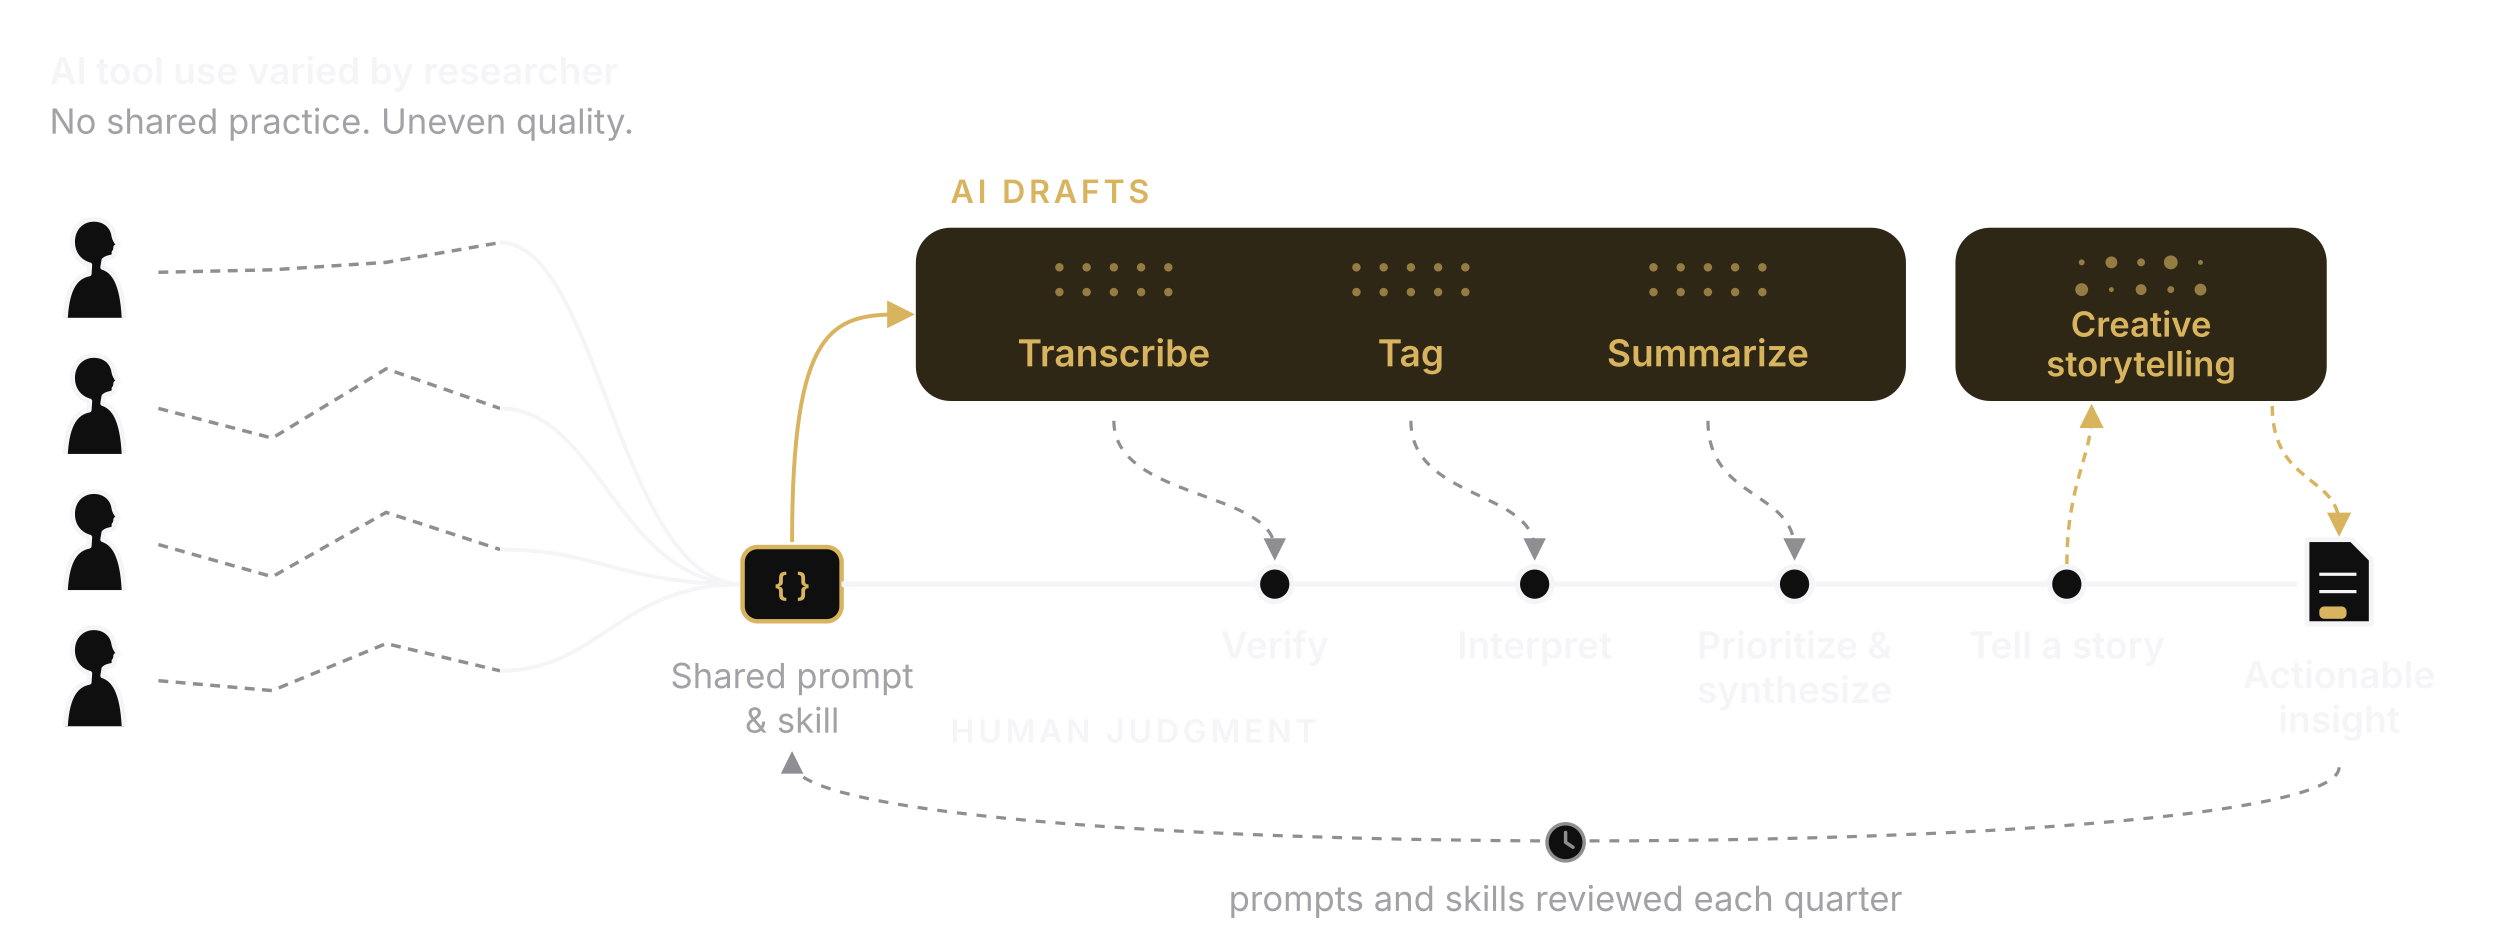
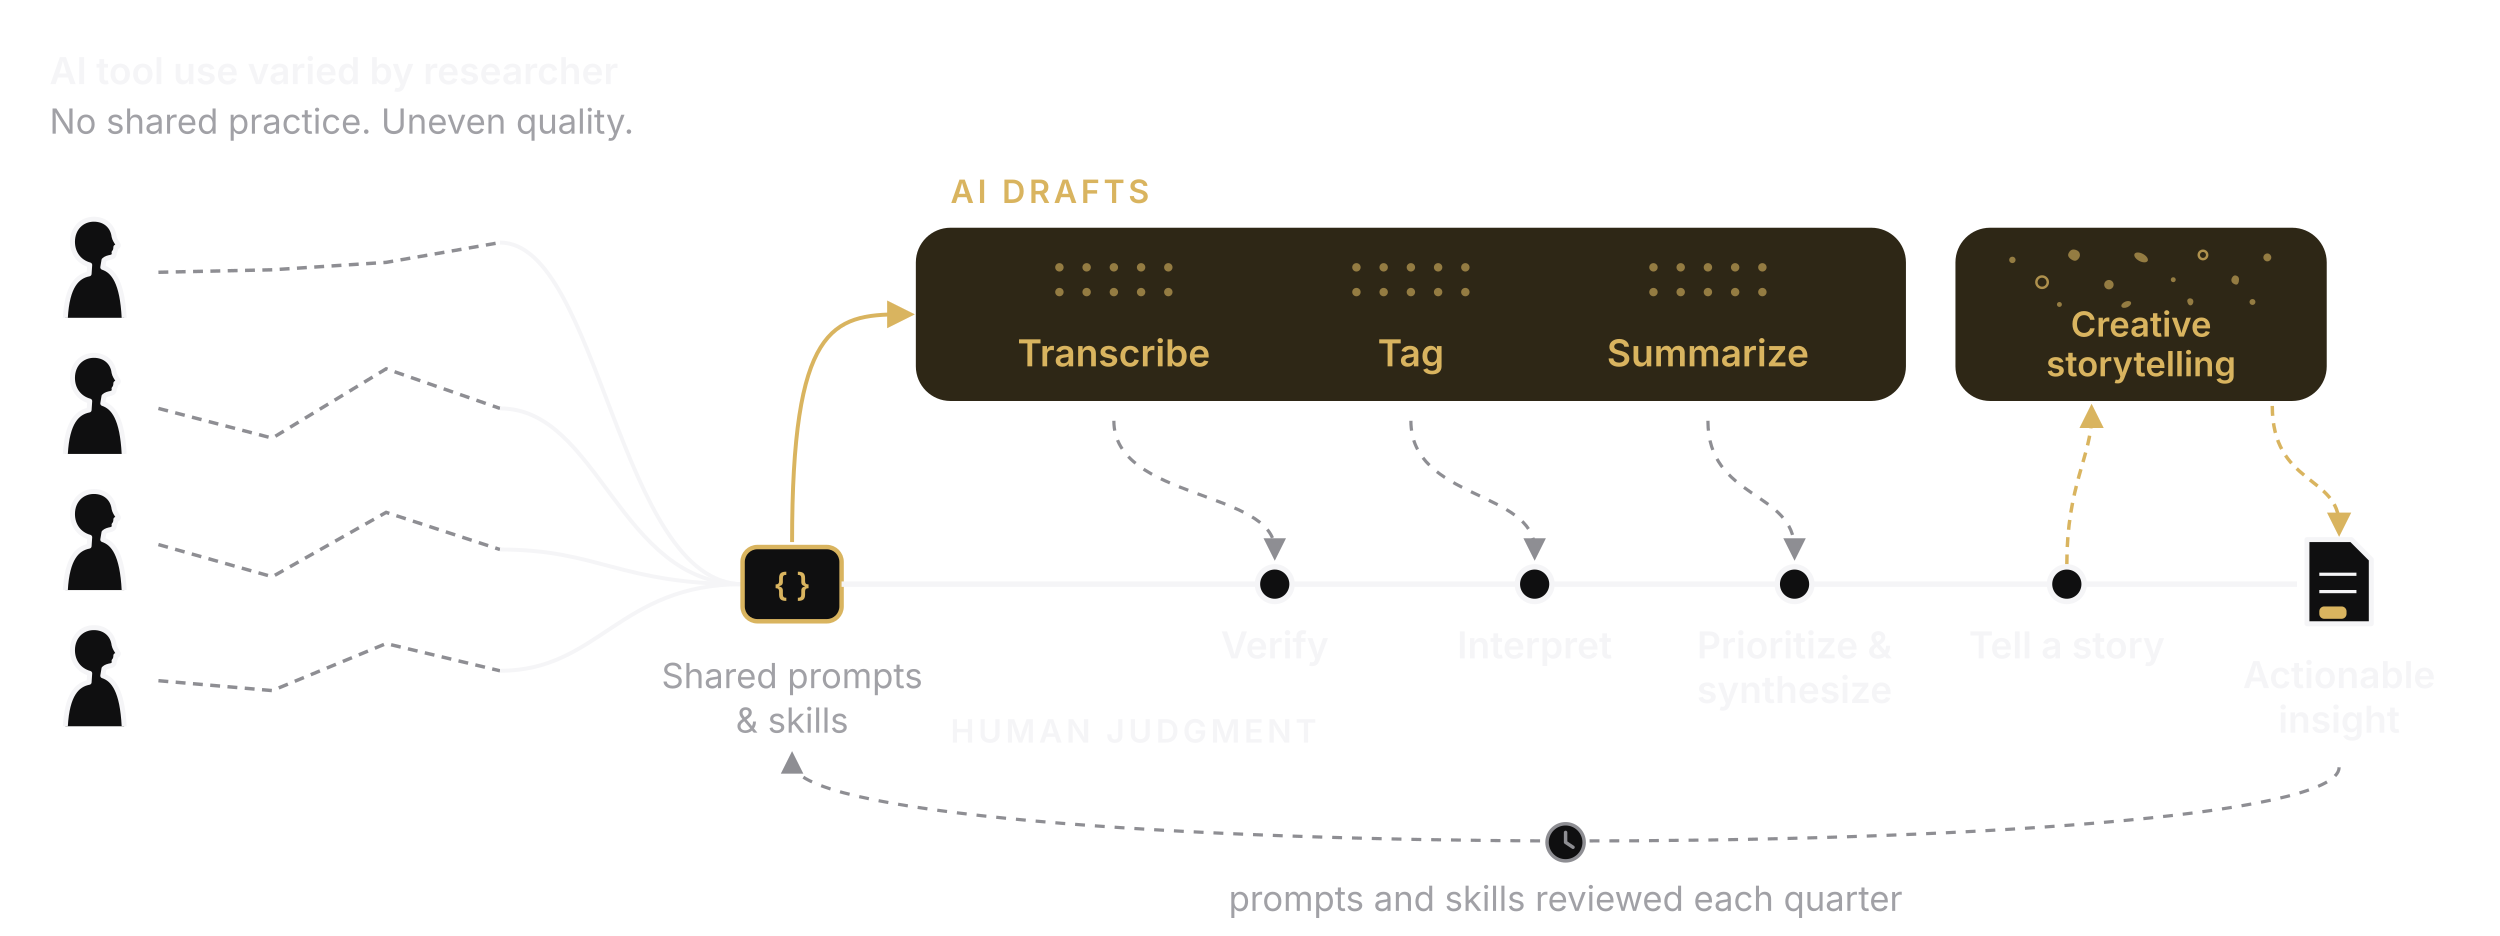
<svg xmlns="http://www.w3.org/2000/svg" viewBox="0 0 1010 378" fill="#f5f5f7" font-family="-apple-system, BlinkMacSystemFont, 'SF Pro Text', 'Helvetica Neue', Inter, Arial, sans-serif">
  <defs>
    <marker id="ar" viewBox="0 0 10 10" refX="5" refY="5" markerWidth="7" markerHeight="7" orient="auto-start-reverse">
      <path d="M0 0 L10 5 L0 10z" fill="#8e8e93" />
    </marker>
    <marker id="aa" viewBox="0 0 10 10" refX="5" refY="5" markerWidth="7" markerHeight="7" orient="auto-start-reverse">
      <path d="M0 0 L10 5 L0 10z" fill="#d9b45f" />
    </marker>
  </defs>
  <text x="20" y="34" font-size="15" font-weight="600" fill="#f5f5f7" text-anchor="start">AI tool use varied by researcher</text>
  <text x="20" y="54" font-size="14" font-weight="400" fill="#a1a1a6" text-anchor="start">No shared practice. Uneven quality.</text>
  <g>
    <g transform="translate(18 72) scale(0.12)">
      <path d="M70 470 C76 362 110 330 150 322 L152 292 C116 282 94 252 94 214 C94 168 126 138 166 138 C204 138 230 162 234 196 C236 206 242 214 248 224 C250 228 246 232 240 232 C240 240 238 246 234 250 C236 258 232 264 224 266 C214 268 206 270 200 276 L196 300 C232 312 262 350 268 470" fill="#0f0f10" stroke="#f5f5f7" stroke-width="16.7" stroke-linejoin="round" />
    </g>
    <path d="M64 110 L110 109 L156 106 L202 98" fill="none" stroke="#8e8e93" stroke-width="1.4" stroke-dasharray="4 3" />
    <path d="M202 98 C242 98, 250 236, 300 236" fill="none" stroke="#f5f5f7" stroke-width="1.6" />
    <g transform="translate(18 127) scale(0.12)">
      <path d="M70 470 C76 362 110 330 150 322 L152 292 C116 282 94 252 94 214 C94 168 126 138 166 138 C204 138 230 162 234 196 C236 206 242 214 248 224 C250 228 246 232 240 232 C240 240 238 246 234 250 C236 258 232 264 224 266 C214 268 206 270 200 276 L196 300 C232 312 262 350 268 470" fill="#0f0f10" stroke="#f5f5f7" stroke-width="16.7" stroke-linejoin="round" />
    </g>
    <path d="M64 165 L110 177 L156 149 L202 165" fill="none" stroke="#8e8e93" stroke-width="1.4" stroke-dasharray="4 3" />
    <path d="M202 165 C242 165, 250 236, 300 236" fill="none" stroke="#f5f5f7" stroke-width="1.6" />
    <g transform="translate(18 182) scale(0.12)">
      <path d="M70 470 C76 362 110 330 150 322 L152 292 C116 282 94 252 94 214 C94 168 126 138 166 138 C204 138 230 162 234 196 C236 206 242 214 248 224 C250 228 246 232 240 232 C240 240 238 246 234 250 C236 258 232 264 224 266 C214 268 206 270 200 276 L196 300 C232 312 262 350 268 470" fill="#0f0f10" stroke="#f5f5f7" stroke-width="16.7" stroke-linejoin="round" />
    </g>
    <path d="M64 220 L110 233 L156 207 L202 222" fill="none" stroke="#8e8e93" stroke-width="1.4" stroke-dasharray="4 3" />
    <path d="M202 222 C242 222, 250 236, 300 236" fill="none" stroke="#f5f5f7" stroke-width="1.6" />
    <g transform="translate(18 237) scale(0.12)">
      <path d="M70 470 C76 362 110 330 150 322 L152 292 C116 282 94 252 94 214 C94 168 126 138 166 138 C204 138 230 162 234 196 C236 206 242 214 248 224 C250 228 246 232 240 232 C240 240 238 246 234 250 C236 258 232 264 224 266 C214 268 206 270 200 276 L196 300 C232 312 262 350 268 470" fill="#0f0f10" stroke="#f5f5f7" stroke-width="16.7" stroke-linejoin="round" />
    </g>
    <path d="M64 275 L110 279 L156 260 L202 271" fill="none" stroke="#8e8e93" stroke-width="1.4" stroke-dasharray="4 3" />
    <path d="M202 271 C242 271, 250 236, 300 236" fill="none" stroke="#f5f5f7" stroke-width="1.6" />
    <rect x="300" y="221" width="40" height="30" rx="6" fill="#0f0f10" stroke="#d9b45f" stroke-width="1.8" />
    <text x="320" y="241" font-size="13" font-weight="600" fill="#d9b45f" text-anchor="middle">{ }</text>
-     <text x="320" y="278" font-size="14" font-weight="400" fill="#a1a1a6" text-anchor="middle">Shared prompt</text>
-     <text x="320" y="296" font-size="14" font-weight="400" fill="#a1a1a6" text-anchor="middle">&amp; skill</text>
+     <text x="320" y="278" font-size="14" font-weight="400" fill="#a1a1a6" text-anchor="middle">Shared prompts</text>
+     <text x="320" y="296" font-size="14" font-weight="400" fill="#a1a1a6" text-anchor="middle">&amp; skills</text>
    <rect x="370" y="92" width="400" height="70" rx="14" fill="#2e2716" />
    <text x="384" y="82" font-size="13" font-weight="600" fill="#d9b45f" text-anchor="start" letter-spacing="1.5">AI DRAFTS</text>
    <path d="M320 219 C320 132, 336 127, 364 127" fill="none" stroke="#d9b45f" stroke-width="1.6" marker-end="url(#aa)" />
    <circle cx="428" cy="108" r="1.7" fill="#d9b45f" opacity=".6">
      <animate attributeName="r" dur="18s" repeatCount="indefinite" values="1.7;1.7;2.7;1.7;1.7" keyTimes="0;0.365;0.383;0.401;1" calcMode="spline" keySplines="0 0 1 1;.4 0 .6 1;.4 0 .6 1;0 0 1 1" />
      <animate attributeName="opacity" dur="18s" repeatCount="indefinite" values=".6;.6;1;.6;.6" keyTimes="0;0.365;0.383;0.401;1" />
    </circle>
    <circle cx="428" cy="118" r="1.7" fill="#d9b45f" opacity=".6">
      <animate attributeName="r" dur="18s" repeatCount="indefinite" values="1.7;1.7;2.7;1.7;1.7" keyTimes="0;0.365;0.383;0.401;1" calcMode="spline" keySplines="0 0 1 1;.4 0 .6 1;.4 0 .6 1;0 0 1 1" />
      <animate attributeName="opacity" dur="18s" repeatCount="indefinite" values=".6;.6;1;.6;.6" keyTimes="0;0.365;0.383;0.401;1" />
    </circle>
    <circle cx="439" cy="108" r="1.7" fill="#d9b45f" opacity=".6">
      <animate attributeName="r" dur="18s" repeatCount="indefinite" values="1.7;1.7;2.7;1.7;1.7" keyTimes="0;0.369;0.388;0.406;1" calcMode="spline" keySplines="0 0 1 1;.4 0 .6 1;.4 0 .6 1;0 0 1 1" />
      <animate attributeName="opacity" dur="18s" repeatCount="indefinite" values=".6;.6;1;.6;.6" keyTimes="0;0.369;0.388;0.406;1" />
    </circle>
    <circle cx="439" cy="118" r="1.7" fill="#d9b45f" opacity=".6">
      <animate attributeName="r" dur="18s" repeatCount="indefinite" values="1.7;1.7;2.7;1.7;1.7" keyTimes="0;0.369;0.388;0.406;1" calcMode="spline" keySplines="0 0 1 1;.4 0 .6 1;.4 0 .6 1;0 0 1 1" />
      <animate attributeName="opacity" dur="18s" repeatCount="indefinite" values=".6;.6;1;.6;.6" keyTimes="0;0.369;0.388;0.406;1" />
    </circle>
    <circle cx="450" cy="108" r="1.7" fill="#d9b45f" opacity=".6">
      <animate attributeName="r" dur="18s" repeatCount="indefinite" values="1.7;1.7;2.7;1.7;1.7" keyTimes="0;0.374;0.392;0.41;1" calcMode="spline" keySplines="0 0 1 1;.4 0 .6 1;.4 0 .6 1;0 0 1 1" />
      <animate attributeName="opacity" dur="18s" repeatCount="indefinite" values=".6;.6;1;.6;.6" keyTimes="0;0.374;0.392;0.41;1" />
    </circle>
    <circle cx="450" cy="118" r="1.7" fill="#d9b45f" opacity=".6">
      <animate attributeName="r" dur="18s" repeatCount="indefinite" values="1.7;1.7;2.7;1.7;1.7" keyTimes="0;0.374;0.392;0.41;1" calcMode="spline" keySplines="0 0 1 1;.4 0 .6 1;.4 0 .6 1;0 0 1 1" />
      <animate attributeName="opacity" dur="18s" repeatCount="indefinite" values=".6;.6;1;.6;.6" keyTimes="0;0.374;0.392;0.41;1" />
    </circle>
    <circle cx="461" cy="108" r="1.7" fill="#d9b45f" opacity=".6">
      <animate attributeName="r" dur="18s" repeatCount="indefinite" values="1.7;1.7;2.7;1.7;1.7" keyTimes="0;0.379;0.397;0.414;1" calcMode="spline" keySplines="0 0 1 1;.4 0 .6 1;.4 0 .6 1;0 0 1 1" />
      <animate attributeName="opacity" dur="18s" repeatCount="indefinite" values=".6;.6;1;.6;.6" keyTimes="0;0.379;0.397;0.414;1" />
    </circle>
    <circle cx="461" cy="118" r="1.7" fill="#d9b45f" opacity=".6">
      <animate attributeName="r" dur="18s" repeatCount="indefinite" values="1.7;1.7;2.7;1.7;1.7" keyTimes="0;0.379;0.397;0.414;1" calcMode="spline" keySplines="0 0 1 1;.4 0 .6 1;.4 0 .6 1;0 0 1 1" />
      <animate attributeName="opacity" dur="18s" repeatCount="indefinite" values=".6;.6;1;.6;.6" keyTimes="0;0.379;0.397;0.414;1" />
    </circle>
    <circle cx="472" cy="108" r="1.7" fill="#d9b45f" opacity=".6">
      <animate attributeName="r" dur="18s" repeatCount="indefinite" values="1.7;1.7;2.7;1.7;1.7" keyTimes="0;0.383;0.401;0.419;1" calcMode="spline" keySplines="0 0 1 1;.4 0 .6 1;.4 0 .6 1;0 0 1 1" />
      <animate attributeName="opacity" dur="18s" repeatCount="indefinite" values=".6;.6;1;.6;.6" keyTimes="0;0.383;0.401;0.419;1" />
    </circle>
    <circle cx="472" cy="118" r="1.7" fill="#d9b45f" opacity=".6">
      <animate attributeName="r" dur="18s" repeatCount="indefinite" values="1.7;1.7;2.7;1.7;1.7" keyTimes="0;0.383;0.401;0.419;1" calcMode="spline" keySplines="0 0 1 1;.4 0 .6 1;.4 0 .6 1;0 0 1 1" />
      <animate attributeName="opacity" dur="18s" repeatCount="indefinite" values=".6;.6;1;.6;.6" keyTimes="0;0.383;0.401;0.419;1" />
    </circle>
    <text x="450" y="148" font-size="15" font-weight="600" fill="#d9b45f" text-anchor="middle">Transcribe</text>
    <circle cx="548" cy="108" r="1.7" fill="#d9b45f" opacity=".6">
      <animate attributeName="r" dur="18s" repeatCount="indefinite" values="1.7;1.7;2.7;1.7;1.7" keyTimes="0;0.388;0.406;0.423;1" calcMode="spline" keySplines="0 0 1 1;.4 0 .6 1;.4 0 .6 1;0 0 1 1" />
      <animate attributeName="opacity" dur="18s" repeatCount="indefinite" values=".6;.6;1;.6;.6" keyTimes="0;0.388;0.406;0.423;1" />
    </circle>
    <circle cx="548" cy="118" r="1.7" fill="#d9b45f" opacity=".6">
      <animate attributeName="r" dur="18s" repeatCount="indefinite" values="1.7;1.7;2.7;1.7;1.7" keyTimes="0;0.388;0.406;0.423;1" calcMode="spline" keySplines="0 0 1 1;.4 0 .6 1;.4 0 .6 1;0 0 1 1" />
      <animate attributeName="opacity" dur="18s" repeatCount="indefinite" values=".6;.6;1;.6;.6" keyTimes="0;0.388;0.406;0.423;1" />
    </circle>
    <circle cx="559" cy="108" r="1.7" fill="#d9b45f" opacity=".6">
      <animate attributeName="r" dur="18s" repeatCount="indefinite" values="1.7;1.7;2.7;1.7;1.7" keyTimes="0;0.392;0.41;0.428;1" calcMode="spline" keySplines="0 0 1 1;.4 0 .6 1;.4 0 .6 1;0 0 1 1" />
      <animate attributeName="opacity" dur="18s" repeatCount="indefinite" values=".6;.6;1;.6;.6" keyTimes="0;0.392;0.41;0.428;1" />
    </circle>
    <circle cx="559" cy="118" r="1.7" fill="#d9b45f" opacity=".6">
      <animate attributeName="r" dur="18s" repeatCount="indefinite" values="1.7;1.7;2.7;1.7;1.7" keyTimes="0;0.392;0.41;0.428;1" calcMode="spline" keySplines="0 0 1 1;.4 0 .6 1;.4 0 .6 1;0 0 1 1" />
      <animate attributeName="opacity" dur="18s" repeatCount="indefinite" values=".6;.6;1;.6;.6" keyTimes="0;0.392;0.41;0.428;1" />
    </circle>
    <circle cx="570" cy="108" r="1.7" fill="#d9b45f" opacity=".6">
      <animate attributeName="r" dur="18s" repeatCount="indefinite" values="1.7;1.7;2.7;1.7;1.7" keyTimes="0;0.397;0.414;0.432;1" calcMode="spline" keySplines="0 0 1 1;.4 0 .6 1;.4 0 .6 1;0 0 1 1" />
      <animate attributeName="opacity" dur="18s" repeatCount="indefinite" values=".6;.6;1;.6;.6" keyTimes="0;0.397;0.414;0.432;1" />
    </circle>
    <circle cx="570" cy="118" r="1.7" fill="#d9b45f" opacity=".6">
      <animate attributeName="r" dur="18s" repeatCount="indefinite" values="1.7;1.7;2.7;1.7;1.7" keyTimes="0;0.397;0.414;0.432;1" calcMode="spline" keySplines="0 0 1 1;.4 0 .6 1;.4 0 .6 1;0 0 1 1" />
      <animate attributeName="opacity" dur="18s" repeatCount="indefinite" values=".6;.6;1;.6;.6" keyTimes="0;0.397;0.414;0.432;1" />
    </circle>
    <circle cx="581" cy="108" r="1.7" fill="#d9b45f" opacity=".6">
      <animate attributeName="r" dur="18s" repeatCount="indefinite" values="1.7;1.7;2.7;1.7;1.7" keyTimes="0;0.401;0.419;0.437;1" calcMode="spline" keySplines="0 0 1 1;.4 0 .6 1;.4 0 .6 1;0 0 1 1" />
      <animate attributeName="opacity" dur="18s" repeatCount="indefinite" values=".6;.6;1;.6;.6" keyTimes="0;0.401;0.419;0.437;1" />
    </circle>
    <circle cx="581" cy="118" r="1.7" fill="#d9b45f" opacity=".6">
      <animate attributeName="r" dur="18s" repeatCount="indefinite" values="1.7;1.7;2.7;1.7;1.7" keyTimes="0;0.401;0.419;0.437;1" calcMode="spline" keySplines="0 0 1 1;.4 0 .6 1;.4 0 .6 1;0 0 1 1" />
      <animate attributeName="opacity" dur="18s" repeatCount="indefinite" values=".6;.6;1;.6;.6" keyTimes="0;0.401;0.419;0.437;1" />
    </circle>
    <circle cx="592" cy="108" r="1.7" fill="#d9b45f" opacity=".6">
      <animate attributeName="r" dur="18s" repeatCount="indefinite" values="1.7;1.7;2.7;1.7;1.7" keyTimes="0;0.406;0.423;0.442;1" calcMode="spline" keySplines="0 0 1 1;.4 0 .6 1;.4 0 .6 1;0 0 1 1" />
      <animate attributeName="opacity" dur="18s" repeatCount="indefinite" values=".6;.6;1;.6;.6" keyTimes="0;0.406;0.423;0.442;1" />
    </circle>
    <circle cx="592" cy="118" r="1.7" fill="#d9b45f" opacity=".6">
      <animate attributeName="r" dur="18s" repeatCount="indefinite" values="1.7;1.7;2.7;1.7;1.7" keyTimes="0;0.406;0.423;0.442;1" calcMode="spline" keySplines="0 0 1 1;.4 0 .6 1;.4 0 .6 1;0 0 1 1" />
      <animate attributeName="opacity" dur="18s" repeatCount="indefinite" values=".6;.6;1;.6;.6" keyTimes="0;0.406;0.423;0.442;1" />
    </circle>
    <text x="570" y="148" font-size="15" font-weight="600" fill="#d9b45f" text-anchor="middle">Tag</text>
    <circle cx="668" cy="108" r="1.7" fill="#d9b45f" opacity=".6">
      <animate attributeName="r" dur="18s" repeatCount="indefinite" values="1.7;1.7;2.7;1.7;1.7" keyTimes="0;0.41;0.428;0.446;1" calcMode="spline" keySplines="0 0 1 1;.4 0 .6 1;.4 0 .6 1;0 0 1 1" />
      <animate attributeName="opacity" dur="18s" repeatCount="indefinite" values=".6;.6;1;.6;.6" keyTimes="0;0.41;0.428;0.446;1" />
    </circle>
    <circle cx="668" cy="118" r="1.7" fill="#d9b45f" opacity=".6">
      <animate attributeName="r" dur="18s" repeatCount="indefinite" values="1.7;1.7;2.7;1.7;1.7" keyTimes="0;0.41;0.428;0.446;1" calcMode="spline" keySplines="0 0 1 1;.4 0 .6 1;.4 0 .6 1;0 0 1 1" />
      <animate attributeName="opacity" dur="18s" repeatCount="indefinite" values=".6;.6;1;.6;.6" keyTimes="0;0.41;0.428;0.446;1" />
    </circle>
    <circle cx="679" cy="108" r="1.7" fill="#d9b45f" opacity=".6">
      <animate attributeName="r" dur="18s" repeatCount="indefinite" values="1.7;1.7;2.7;1.7;1.7" keyTimes="0;0.414;0.432;0.451;1" calcMode="spline" keySplines="0 0 1 1;.4 0 .6 1;.4 0 .6 1;0 0 1 1" />
      <animate attributeName="opacity" dur="18s" repeatCount="indefinite" values=".6;.6;1;.6;.6" keyTimes="0;0.414;0.432;0.451;1" />
    </circle>
    <circle cx="679" cy="118" r="1.7" fill="#d9b45f" opacity=".6">
      <animate attributeName="r" dur="18s" repeatCount="indefinite" values="1.7;1.7;2.7;1.7;1.7" keyTimes="0;0.414;0.432;0.451;1" calcMode="spline" keySplines="0 0 1 1;.4 0 .6 1;.4 0 .6 1;0 0 1 1" />
      <animate attributeName="opacity" dur="18s" repeatCount="indefinite" values=".6;.6;1;.6;.6" keyTimes="0;0.414;0.432;0.451;1" />
    </circle>
    <circle cx="690" cy="108" r="1.7" fill="#d9b45f" opacity=".6">
      <animate attributeName="r" dur="18s" repeatCount="indefinite" values="1.7;1.7;2.7;1.7;1.7" keyTimes="0;0.419;0.437;0.455;1" calcMode="spline" keySplines="0 0 1 1;.4 0 .6 1;.4 0 .6 1;0 0 1 1" />
      <animate attributeName="opacity" dur="18s" repeatCount="indefinite" values=".6;.6;1;.6;.6" keyTimes="0;0.419;0.437;0.455;1" />
    </circle>
    <circle cx="690" cy="118" r="1.7" fill="#d9b45f" opacity=".6">
      <animate attributeName="r" dur="18s" repeatCount="indefinite" values="1.7;1.7;2.7;1.7;1.7" keyTimes="0;0.419;0.437;0.455;1" calcMode="spline" keySplines="0 0 1 1;.4 0 .6 1;.4 0 .6 1;0 0 1 1" />
      <animate attributeName="opacity" dur="18s" repeatCount="indefinite" values=".6;.6;1;.6;.6" keyTimes="0;0.419;0.437;0.455;1" />
    </circle>
    <circle cx="701" cy="108" r="1.7" fill="#d9b45f" opacity=".6">
      <animate attributeName="r" dur="18s" repeatCount="indefinite" values="1.7;1.7;2.7;1.7;1.7" keyTimes="0;0.423;0.442;0.46;1" calcMode="spline" keySplines="0 0 1 1;.4 0 .6 1;.4 0 .6 1;0 0 1 1" />
      <animate attributeName="opacity" dur="18s" repeatCount="indefinite" values=".6;.6;1;.6;.6" keyTimes="0;0.423;0.442;0.46;1" />
    </circle>
    <circle cx="701" cy="118" r="1.7" fill="#d9b45f" opacity=".6">
      <animate attributeName="r" dur="18s" repeatCount="indefinite" values="1.7;1.7;2.7;1.7;1.7" keyTimes="0;0.423;0.442;0.46;1" calcMode="spline" keySplines="0 0 1 1;.4 0 .6 1;.4 0 .6 1;0 0 1 1" />
      <animate attributeName="opacity" dur="18s" repeatCount="indefinite" values=".6;.6;1;.6;.6" keyTimes="0;0.423;0.442;0.46;1" />
    </circle>
    <circle cx="712" cy="108" r="1.7" fill="#d9b45f" opacity=".6">
      <animate attributeName="r" dur="18s" repeatCount="indefinite" values="1.7;1.7;2.7;1.7;1.7" keyTimes="0;0.428;0.446;0.464;1" calcMode="spline" keySplines="0 0 1 1;.4 0 .6 1;.4 0 .6 1;0 0 1 1" />
      <animate attributeName="opacity" dur="18s" repeatCount="indefinite" values=".6;.6;1;.6;.6" keyTimes="0;0.428;0.446;0.464;1" />
    </circle>
    <circle cx="712" cy="118" r="1.7" fill="#d9b45f" opacity=".6">
      <animate attributeName="r" dur="18s" repeatCount="indefinite" values="1.7;1.7;2.7;1.7;1.7" keyTimes="0;0.428;0.446;0.464;1" calcMode="spline" keySplines="0 0 1 1;.4 0 .6 1;.4 0 .6 1;0 0 1 1" />
      <animate attributeName="opacity" dur="18s" repeatCount="indefinite" values=".6;.6;1;.6;.6" keyTimes="0;0.428;0.446;0.464;1" />
    </circle>
    <text x="690" y="148" font-size="15" font-weight="600" fill="#d9b45f" text-anchor="middle">Summarize</text>
    <rect x="790" y="92" width="150" height="70" rx="14" fill="#2e2716" />
-     <circle cx="841.0" cy="106" r="1.2" fill="#d9b45f" opacity=".6">
-       <animate attributeName="r" dur="18s" repeatCount="indefinite" values="1.2;1.2;2.28;0.60;1.92;1.2;1.2" keyTimes="0;0.775;0.795;0.815;0.835;0.855;1" />
-     </circle>
-     <circle cx="853.0" cy="106" r="2.4" fill="#d9b45f" opacity=".6">
-       <animate attributeName="r" dur="18s" repeatCount="indefinite" values="2.4;2.4;4.56;1.20;3.84;2.4;2.4" keyTimes="0;0.775;0.795;0.815;0.835;0.855;1" />
-     </circle>
-     <circle cx="865.0" cy="106" r="1.6" fill="#d9b45f" opacity=".6">
-       <animate attributeName="r" dur="18s" repeatCount="indefinite" values="1.6;1.6;3.04;0.80;2.56;1.6;1.6" keyTimes="0;0.775;0.795;0.815;0.835;0.855;1" />
-     </circle>
-     <circle cx="877.0" cy="106" r="2.8" fill="#d9b45f" opacity=".6">
-       <animate attributeName="r" dur="18s" repeatCount="indefinite" values="2.8;2.8;5.32;1.40;4.48;2.8;2.8" keyTimes="0;0.775;0.795;0.815;0.835;0.855;1" />
-     </circle>
-     <circle cx="889.0" cy="106" r="1.0" fill="#d9b45f" opacity=".6">
-       <animate attributeName="r" dur="18s" repeatCount="indefinite" values="1.0;1.0;1.90;0.50;1.60;1.0;1.0" keyTimes="0;0.775;0.795;0.815;0.835;0.855;1" />
-     </circle>
-     <circle cx="841.0" cy="117" r="2.6" fill="#d9b45f" opacity=".6">
-       <animate attributeName="r" dur="18s" repeatCount="indefinite" values="2.6;2.6;4.94;1.30;4.16;2.6;2.6" keyTimes="0;0.775;0.795;0.815;0.835;0.855;1" />
-     </circle>
-     <circle cx="853.0" cy="117" r="1.0" fill="#d9b45f" opacity=".6">
-       <animate attributeName="r" dur="18s" repeatCount="indefinite" values="1.0;1.0;1.90;0.50;1.60;1.0;1.0" keyTimes="0;0.775;0.795;0.815;0.835;0.855;1" />
-     </circle>
-     <circle cx="865.0" cy="117" r="2.2" fill="#d9b45f" opacity=".6">
-       <animate attributeName="r" dur="18s" repeatCount="indefinite" values="2.2;2.2;4.18;1.10;3.52;2.2;2.2" keyTimes="0;0.775;0.795;0.815;0.835;0.855;1" />
-     </circle>
-     <circle cx="877.0" cy="117" r="1.4" fill="#d9b45f" opacity=".6">
-       <animate attributeName="r" dur="18s" repeatCount="indefinite" values="1.4;1.4;2.66;0.70;2.24;1.4;1.4" keyTimes="0;0.775;0.795;0.815;0.835;0.855;1" />
-     </circle>
-     <circle cx="889.0" cy="117" r="2.4" fill="#d9b45f" opacity=".6">
-       <animate attributeName="r" dur="18s" repeatCount="indefinite" values="2.4;2.4;4.56;1.20;3.84;2.4;2.4" keyTimes="0;0.775;0.795;0.815;0.835;0.855;1" />
-     </circle>
+     <g transform="translate(813.0 105)">
+       <g>
+         <circle r="1.3" fill="#d9b45f" opacity=".6" />
+         <animateTransform attributeName="transform" type="scale" dur="18s" repeatCount="indefinite" values="1;1;1.8;0.6;1.5;1;1" keyTimes="0;0.78;0.8;0.82;0.84;0.86;1" />
+       </g>
+     </g>
+     <g transform="translate(825.0 114)">
+       <g>
+         <circle r="2.3" fill="none" stroke="#d9b45f" stroke-width="1" opacity=".75" />
+         <animateTransform attributeName="transform" type="scale" dur="18s" repeatCount="indefinite" values="1;1;1.8;0.6;1.5;1;1" keyTimes="0;0.783;0.803;0.823;0.843;0.863;1" />
+       </g>
+     </g>
+     <g transform="translate(838.0 103)">
+       <g>
+         <path d="M2.24 -0.47 Q2.49 0.71 1.54 1.72 Q0.60 2.74 -0.62 2.13 Q-1.84 1.52 -2.32 0.67 Q-2.79 -0.18 -1.91 -1.36 Q-1.02 -2.54 0.48 -2.09 Q1.99 -1.64 2.24 -0.47Z" fill="#d9b45f" opacity=".6" />
+         <animateTransform attributeName="transform" type="scale" dur="18s" repeatCount="indefinite" values="1;1;1.8;0.6;1.5;1;1" keyTimes="0;0.786;0.806;0.826;0.846;0.866;1" />
+       </g>
+     </g>
+     <g transform="translate(852.0 115)">
+       <g>
+         <circle r="1.9" fill="#d9b45f" opacity=".6" />
+         <animateTransform attributeName="transform" type="scale" dur="18s" repeatCount="indefinite" values="1;1;1.8;0.6;1.5;1;1" keyTimes="0;0.789;0.809;0.829;0.849;0.869;1" />
+       </g>
+     </g>
+     <g transform="translate(865.0 104)">
+       <g>
+         <ellipse rx="3.0" ry="1.6" transform="rotate(28)" fill="#d9b45f" opacity=".6" />
+         <animateTransform attributeName="transform" type="scale" dur="18s" repeatCount="indefinite" values="1;1;1.8;0.6;1.5;1;1" keyTimes="0;0.792;0.812;0.832;0.852;0.872;1" />
+       </g>
+     </g>
+     <g transform="translate(878.0 113)">
+       <g>
+         <circle r="1.0" fill="#d9b45f" opacity=".6" />
+         <animateTransform attributeName="transform" type="scale" dur="18s" repeatCount="indefinite" values="1;1;1.8;0.6;1.5;1;1" keyTimes="0;0.795;0.815;0.835;0.855;0.875;1" />
+       </g>
+     </g>
+     <g transform="translate(890.0 103)">
+       <g>
+         <circle r="1.7" fill="none" stroke="#d9b45f" stroke-width="1" opacity=".75" />
+         <animateTransform attributeName="transform" type="scale" dur="18s" repeatCount="indefinite" values="1;1;1.8;0.6;1.5;1;1" keyTimes="0;0.798;0.818;0.838;0.858;0.878;1" />
+       </g>
+     </g>
+     <g transform="translate(903.0 113)">
+       <g>
+         <path d="M1.56 -0.19 Q1.59 0.83 1.17 1.55 Q0.75 2.27 -0.29 1.80 Q-1.34 1.33 -1.50 0.48 Q-1.66 -0.36 -1.01 -1.18 Q-0.37 -2.00 0.58 -1.61 Q1.52 -1.22 1.56 -0.19Z" fill="#d9b45f" opacity=".6" />
+         <animateTransform attributeName="transform" type="scale" dur="18s" repeatCount="indefinite" values="1;1;1.8;0.6;1.5;1;1" keyTimes="0;0.801;0.821;0.841;0.861;0.881;1" />
+       </g>
+     </g>
+     <g transform="translate(916.0 104)">
+       <g>
+         <circle r="1.6" fill="#d9b45f" opacity=".6" />
+         <animateTransform attributeName="transform" type="scale" dur="18s" repeatCount="indefinite" values="1;1;1.8;0.6;1.5;1;1" keyTimes="0;0.804;0.824;0.844;0.864;0.884;1" />
+       </g>
+     </g>
+     <g transform="translate(832.0 123)">
+       <g>
+         <circle r="1.0" fill="#d9b45f" opacity=".6" />
+         <animateTransform attributeName="transform" type="scale" dur="18s" repeatCount="indefinite" values="1;1;1.8;0.6;1.5;1;1" keyTimes="0;0.807;0.827;0.847;0.867;0.887;1" />
+       </g>
+     </g>
+     <g transform="translate(859.0 123)">
+       <g>
+         <ellipse rx="2.1" ry="1.2" transform="rotate(-24)" fill="#d9b45f" opacity=".6" />
+         <animateTransform attributeName="transform" type="scale" dur="18s" repeatCount="indefinite" values="1;1;1.8;0.6;1.5;1;1" keyTimes="0;0.81;0.83;0.85;0.87;0.89;1" />
+       </g>
+     </g>
+     <g transform="translate(885.0 122)">
+       <g>
+         <path d="M1.07 -0.54 Q1.22 0.11 0.85 0.76 Q0.48 1.42 -0.15 1.37 Q-0.78 1.33 -1.18 0.33 Q-1.58 -0.67 -1.06 -1.15 Q-0.54 -1.63 0.19 -1.41 Q0.91 -1.19 1.07 -0.54Z" fill="#d9b45f" opacity=".6" />
+         <animateTransform attributeName="transform" type="scale" dur="18s" repeatCount="indefinite" values="1;1;1.8;0.6;1.5;1;1" keyTimes="0;0.813;0.833;0.853;0.873;0.893;1" />
+       </g>
+     </g>
+     <g transform="translate(910.0 122)">
+       <g>
+         <circle r="1.2" fill="#d9b45f" opacity=".6" />
+         <animateTransform attributeName="transform" type="scale" dur="18s" repeatCount="indefinite" values="1;1;1.8;0.6;1.5;1;1" keyTimes="0;0.816;0.836;0.856;0.876;0.896;1" />
+       </g>
+     </g>
    <text x="865.0" y="136" font-size="14" font-weight="600" fill="#d9b45f" text-anchor="middle">Creative</text>
    <text x="865.0" y="152" font-size="14" font-weight="600" fill="#d9b45f" text-anchor="middle">storytelling</text>
    <path d="M835 228 C835 196, 845 184, 845 168" fill="none" stroke="#d9b45f" stroke-width="1.4" stroke-dasharray="4 3" marker-end="url(#aa)" />
    <path d="M918 164 C918 196, 945 192, 945 212" fill="none" stroke="#d9b45f" stroke-width="1.4" stroke-dasharray="4 3" marker-end="url(#aa)" />
    <line x1="340" y1="236" x2="928" y2="236" stroke="#f5f5f7" stroke-width="2.2" />
    <text x="384" y="300" font-size="13" font-weight="600" fill="#f5f5f7" text-anchor="start" letter-spacing="1.5">HUMAN JUDGMENT</text>
    <circle cx="515" cy="236" r="7" fill="#0f0f10" stroke="#f5f5f7" stroke-width="2.2" />
    <text x="515" y="266" font-size="15" font-weight="600" fill="#f5f5f7" text-anchor="middle">Verify</text>
    <circle cx="620" cy="236" r="7" fill="#0f0f10" stroke="#f5f5f7" stroke-width="2.2" />
    <text x="620" y="266" font-size="15" font-weight="600" fill="#f5f5f7" text-anchor="middle">Interpret</text>
    <circle cx="725" cy="236" r="7" fill="#0f0f10" stroke="#f5f5f7" stroke-width="2.2" />
    <text x="725" y="266" font-size="15" font-weight="600" fill="#f5f5f7" text-anchor="middle">Prioritize &amp;</text>
    <text x="725" y="284" font-size="15" font-weight="600" fill="#f5f5f7" text-anchor="middle">synthesize</text>
    <circle cx="835" cy="236" r="7" fill="#0f0f10" stroke="#f5f5f7" stroke-width="2.2" />
    <text x="835" y="266" font-size="15" font-weight="600" fill="#f5f5f7" text-anchor="middle">Tell a story</text>
    <path d="M450 170 C450 202, 515 198, 515 222" fill="none" stroke="#8e8e93" stroke-width="1.3" stroke-dasharray="4 4" marker-end="url(#ar)" />
    <path d="M570 170 C570 202, 620 198, 620 222" fill="none" stroke="#8e8e93" stroke-width="1.3" stroke-dasharray="4 4" marker-end="url(#ar)" />
    <path d="M690 170 C690 202, 725 198, 725 222" fill="none" stroke="#8e8e93" stroke-width="1.3" stroke-dasharray="4 4" marker-end="url(#ar)" />
    <g fill="#0f0f10" stroke="#f5f5f7" stroke-width="2" stroke-linejoin="round">
      <path d="M932 218 h18 l8 8 v26 h-26z" />
      <path d="M937 232 h15 M937 239 h15" stroke-width="1.3" fill="none" />
    </g>
    <rect x="937" y="245" width="11" height="5" rx="2" fill="#d9b45f" />
    <text x="945" y="278" font-size="15" font-weight="600" fill="#f5f5f7" text-anchor="middle">Actionable</text>
    <text x="945" y="296" font-size="15" font-weight="600" fill="#f5f5f7" text-anchor="middle">insight</text>
    <path d="M945 310 C945 350, 320 350, 320 308" fill="none" stroke="#8e8e93" stroke-width="1.3" stroke-dasharray="4 4" marker-end="url(#ar)" />
    <text x="632.5" y="368" font-size="14" font-weight="400" fill="#a1a1a6" text-anchor="middle">prompts and skills reviewed each quarter</text>
    <g>
      <circle cx="632.5" cy="340.3" r="7.5" fill="#0f0f10" stroke="#8e8e93" stroke-width="1.4" />
      <path d="M632.5 336.3 V340.3 L635.5 342.3" fill="none" stroke="#8e8e93" stroke-width="1.4" stroke-linecap="round" stroke-linejoin="round" />
    </g>
    <style>@media (prefers-reduced-motion: reduce){.fx{display:none}}</style>
    <circle class="fx" r="3.5" fill="#ff7a6b" opacity="0">
      <animateMotion dur="18s" repeatCount="indefinite" path="M64 110 L110 109 L156 106 L202 98 C242 98, 250 236, 300 236" keyPoints="0;0;1;1" keyTimes="0;0.01;0.22;1" calcMode="linear" />
      <animate attributeName="opacity" dur="18s" repeatCount="indefinite" values="0;0;1;1;0;0" keyTimes="0;0.01;0.015;0.215;0.22;1" />
    </circle>
    <circle class="fx" r="3.5" fill="#ff7a6b" opacity="0">
      <animateMotion dur="18s" repeatCount="indefinite" path="M64 165 L110 177 L156 149 L202 165 C242 165, 250 236, 300 236" keyPoints="0;0;1;1" keyTimes="0;0.03;0.24;1" calcMode="linear" />
      <animate attributeName="opacity" dur="18s" repeatCount="indefinite" values="0;0;1;1;0;0" keyTimes="0;0.03;0.035;0.235;0.24;1" />
    </circle>
    <circle class="fx" r="3.5" fill="#ff7a6b" opacity="0">
      <animateMotion dur="18s" repeatCount="indefinite" path="M64 220 L110 233 L156 207 L202 222 C242 222, 250 236, 300 236" keyPoints="0;0;1;1" keyTimes="0;0.05;0.26;1" calcMode="linear" />
      <animate attributeName="opacity" dur="18s" repeatCount="indefinite" values="0;0;1;1;0;0" keyTimes="0;0.05;0.055;0.255;0.26;1" />
    </circle>
    <circle class="fx" r="3.5" fill="#ff7a6b" opacity="0">
      <animateMotion dur="18s" repeatCount="indefinite" path="M64 275 L110 279 L156 260 L202 271 C242 271, 250 236, 300 236" keyPoints="0;0;1;1" keyTimes="0;0.07;0.28;1" calcMode="linear" />
      <animate attributeName="opacity" dur="18s" repeatCount="indefinite" values="0;0;1;1;0;0" keyTimes="0;0.07;0.075;0.275;0.28;1" />
    </circle>
    <rect class="fx" x="296" y="217" width="48" height="38" rx="9" fill="none" stroke="#d9b45f" stroke-width="2" opacity="0">
      <animate attributeName="opacity" dur="18s" repeatCount="indefinite" values="0;0;1;0;0" keyTimes="0;0.24;0.280;0.32;1" />
    </rect>
    <circle class="fx" r="4" fill="#d9b45f" opacity="0">
      <animateMotion dur="18s" repeatCount="indefinite" path="M320 219 C320 132, 336 127, 364 127 L450 127" keyPoints="0;0;1;1" keyTimes="0;0.27;0.37;1" calcMode="linear" />
      <animate attributeName="opacity" dur="18s" repeatCount="indefinite" values="0;0;1;1;0;0" keyTimes="0;0.27;0.275;0.365;0.37;1" />
    </circle>
    <circle class="fx" r="4" fill="#d9b45f" opacity="0">
      <animateMotion dur="18s" repeatCount="indefinite" path="M450 168 C450 202, 515 198, 515 236" keyPoints="0;0;1;1" keyTimes="0;0.44;0.55;1" calcMode="linear" />
      <animate attributeName="opacity" dur="18s" repeatCount="indefinite" values="0;0;1;1;0;0" keyTimes="0;0.44;0.445;0.545;0.55;1" />
    </circle>
    <circle class="fx" r="4" fill="#d9b45f" opacity="0">
      <animateMotion dur="18s" repeatCount="indefinite" path="M570 168 C570 202, 620 198, 620 236" keyPoints="0;0;1;1" keyTimes="0;0.44;0.55;1" calcMode="linear" />
      <animate attributeName="opacity" dur="18s" repeatCount="indefinite" values="0;0;1;1;0;0" keyTimes="0;0.44;0.445;0.545;0.55;1" />
    </circle>
    <circle class="fx" r="4" fill="#d9b45f" opacity="0">
      <animateMotion dur="18s" repeatCount="indefinite" path="M690 168 C690 202, 725 198, 725 236" keyPoints="0;0;1;1" keyTimes="0;0.44;0.55;1" calcMode="linear" />
      <animate attributeName="opacity" dur="18s" repeatCount="indefinite" values="0;0;1;1;0;0" keyTimes="0;0.44;0.445;0.545;0.55;1" />
    </circle>
    <g class="fx" opacity="0">
      <circle cx="0" cy="-17" r="3.8" fill="#f5f5f7" stroke="#0f0f10" stroke-width="1.2" />
      <path d="M-6.5 -3 Q-6.5 -12 0 -12 Q6.5 -12 6.5 -3 Z" fill="#f5f5f7" stroke="#0f0f10" stroke-width="1.2" />
      <animateMotion dur="18s" repeatCount="indefinite" path="M515 236 L835 236" keyPoints="0;0;0;0.328;0.328;0.656;0.656;1;1;1" keyTimes="0;0.56;0.585;0.613;0.638;0.667;0.692;0.72;0.745;1" calcMode="spline" keySplines="0 0 1 1;0 0 1 1;.45 0 .55 1;0 0 1 1;.45 0 .55 1;0 0 1 1;.45 0 .55 1;0 0 1 1;0 0 1 1" />
      <animate attributeName="opacity" dur="18s" repeatCount="indefinite" values="0;0;1;1;0;0" keyTimes="0;0.56;0.565;0.750;0.770;1" />
    </g>
    <circle class="fx" cx="515" cy="236" r="7" fill="#d9b45f" opacity="0">
      <animate attributeName="opacity" dur="18s" repeatCount="indefinite" values="0;0;1;0;0" keyTimes="0;0.552;0.581;0.61;1" />
    </circle>
    <g class="fx" transform="translate(515 203)">
      <g opacity="0">
        <g>
          <ellipse cx="-3.6" cy="0" rx="2.9" ry="2.1" fill="#0f0f10" stroke="#f5f5f7" stroke-width="1" />
          <ellipse cx="3.6" cy="0" rx="2.9" ry="2.1" fill="#0f0f10" stroke="#f5f5f7" stroke-width="1" />
          <circle cx="-3.1" cy="0.2" r="1.1" fill="#f5f5f7" />
          <circle cx="4.1" cy="0.2" r="1.1" fill="#f5f5f7" />
          <animateTransform attributeName="transform" type="translate" dur="18s" repeatCount="indefinite" values="0 4;0 4;0 0;0 0;0 -1;0 -1" keyTimes="0;0.562;0.568;0.581;0.587;1" />
        </g>
        <animate attributeName="opacity" dur="18s" repeatCount="indefinite" values="0;0;1;1;0;0" keyTimes="0;0.562;0.568;0.581;0.587;1" />
      </g>
    </g>
    <circle class="fx" cx="620" cy="236" r="7" fill="#d9b45f" opacity="0">
      <animate attributeName="opacity" dur="18s" repeatCount="indefinite" values="0;0;1;0;0" keyTimes="0;0.605;0.634;0.663;1" />
    </circle>
    <g class="fx" transform="translate(620 203)">
      <g opacity="0">
        <g>
          <ellipse cx="-3.6" cy="0" rx="2.9" ry="2.1" fill="#0f0f10" stroke="#f5f5f7" stroke-width="1" />
          <ellipse cx="3.6" cy="0" rx="2.9" ry="2.1" fill="#0f0f10" stroke="#f5f5f7" stroke-width="1" />
          <circle cx="-3.1" cy="0.2" r="1.1" fill="#f5f5f7" />
          <circle cx="4.1" cy="0.2" r="1.1" fill="#f5f5f7" />
          <animateTransform attributeName="transform" type="translate" dur="18s" repeatCount="indefinite" values="0 4;0 4;0 0;0 0;0 -1;0 -1" keyTimes="0;0.615;0.621;0.634;0.64;1" />
        </g>
        <animate attributeName="opacity" dur="18s" repeatCount="indefinite" values="0;0;1;1;0;0" keyTimes="0;0.615;0.621;0.634;0.64;1" />
      </g>
    </g>
    <circle class="fx" cx="725" cy="236" r="7" fill="#d9b45f" opacity="0">
      <animate attributeName="opacity" dur="18s" repeatCount="indefinite" values="0;0;1;0;0" keyTimes="0;0.659;0.688;0.717;1" />
    </circle>
    <g class="fx" transform="translate(725 203)">
      <g opacity="0">
        <g>
          <ellipse cx="-3.6" cy="0" rx="2.9" ry="2.1" fill="#0f0f10" stroke="#f5f5f7" stroke-width="1" />
          <ellipse cx="3.6" cy="0" rx="2.9" ry="2.1" fill="#0f0f10" stroke="#f5f5f7" stroke-width="1" />
          <circle cx="-3.1" cy="0.2" r="1.1" fill="#f5f5f7" />
          <circle cx="4.1" cy="0.2" r="1.1" fill="#f5f5f7" />
          <animateTransform attributeName="transform" type="translate" dur="18s" repeatCount="indefinite" values="0 4;0 4;0 0;0 0;0 -1;0 -1" keyTimes="0;0.669;0.675;0.688;0.694;1" />
        </g>
        <animate attributeName="opacity" dur="18s" repeatCount="indefinite" values="0;0;1;1;0;0" keyTimes="0;0.669;0.675;0.688;0.694;1" />
      </g>
    </g>
    <circle class="fx" cx="835" cy="236" r="7" fill="#d9b45f" opacity="0">
      <animate attributeName="opacity" dur="18s" repeatCount="indefinite" values="0;0;1;0;0" keyTimes="0;0.712;0.741;0.77;1" />
    </circle>
    <g class="fx" transform="translate(835 203)">
      <g opacity="0">
        <g>
          <ellipse cx="-3.6" cy="0" rx="2.9" ry="2.1" fill="#0f0f10" stroke="#f5f5f7" stroke-width="1" />
          <ellipse cx="3.6" cy="0" rx="2.9" ry="2.1" fill="#0f0f10" stroke="#f5f5f7" stroke-width="1" />
          <circle cx="-3.1" cy="0.2" r="1.1" fill="#f5f5f7" />
          <circle cx="4.1" cy="0.2" r="1.1" fill="#f5f5f7" />
          <animateTransform attributeName="transform" type="translate" dur="18s" repeatCount="indefinite" values="0 4;0 4;0 0;0 0;0 -1;0 -1" keyTimes="0;0.722;0.728;0.741;0.747;1" />
        </g>
        <animate attributeName="opacity" dur="18s" repeatCount="indefinite" values="0;0;1;1;0;0" keyTimes="0;0.722;0.728;0.741;0.747;1" />
      </g>
    </g>
    <circle class="fx" r="4" fill="#d9b45f" opacity="0">
      <animateMotion dur="18s" repeatCount="indefinite" path="M835 228 C835 196, 845 184, 845 168" keyPoints="0;0;1;1" keyTimes="0;0.745;0.78;1" calcMode="linear" />
      <animate attributeName="opacity" dur="18s" repeatCount="indefinite" values="0;0;1;1;0;0" keyTimes="0;0.745;0.750;0.775;0.78;1" />
    </circle>
    <circle class="fx" r="4" fill="#d9b45f" opacity="0">
      <animateMotion dur="18s" repeatCount="indefinite" path="M918 164 C918 196, 945 192, 945 212" keyPoints="0;0;1;1" keyTimes="0;0.785;0.815;1" calcMode="linear" />
      <animate attributeName="opacity" dur="18s" repeatCount="indefinite" values="0;0;1;1;0;0" keyTimes="0;0.785;0.790;0.810;0.815;1" />
    </circle>
    <g class="fx" transform="translate(965 214)">
      <g opacity="0">
        <path d="M0 -7 Q0.98 -0.98 7 0 Q0.98 0.98 0 7 Q-0.98 0.98 -7 0 Q-0.98 -0.98 0 -7 Z" fill="#d9b45f" />
        <animate attributeName="opacity" dur="18s" repeatCount="indefinite" values="0;0;1;0;0" keyTimes="0;0.815;0.867;0.92;1" />
        <animateTransform attributeName="transform" type="scale" dur="18s" repeatCount="indefinite" values="0.2;0.2;1.1;0.6;0.2" keyTimes="0;0.815;0.867;0.92;1" />
      </g>
    </g>
    <g class="fx" transform="translate(974 228)">
      <g opacity="0">
        <path d="M0 -4 Q0.56 -0.56 4 0 Q0.56 0.56 0 4 Q-0.56 0.56 -4 0 Q-0.56 -0.56 0 -4 Z" fill="#d9b45f" />
        <animate attributeName="opacity" dur="18s" repeatCount="indefinite" values="0;0;1;0;0" keyTimes="0;0.83;0.880;0.93;1" />
        <animateTransform attributeName="transform" type="scale" dur="18s" repeatCount="indefinite" values="0.2;0.2;1.1;0.6;0.2" keyTimes="0;0.83;0.880;0.93;1" />
      </g>
    </g>
    <g class="fx" transform="translate(924 210)">
      <g opacity="0">
        <path d="M0 -3.5 Q0.49 -0.49 3.5 0 Q0.49 0.49 0 3.5 Q-0.49 0.49 -3.5 0 Q-0.49 -0.49 0 -3.5 Z" fill="#d9b45f" />
        <animate attributeName="opacity" dur="18s" repeatCount="indefinite" values="0;0;1;0;0" keyTimes="0;0.84;0.890;0.94;1" />
        <animateTransform attributeName="transform" type="scale" dur="18s" repeatCount="indefinite" values="0.2;0.2;1.1;0.6;0.2" keyTimes="0;0.84;0.890;0.94;1" />
      </g>
    </g>
  </g>
</svg>
